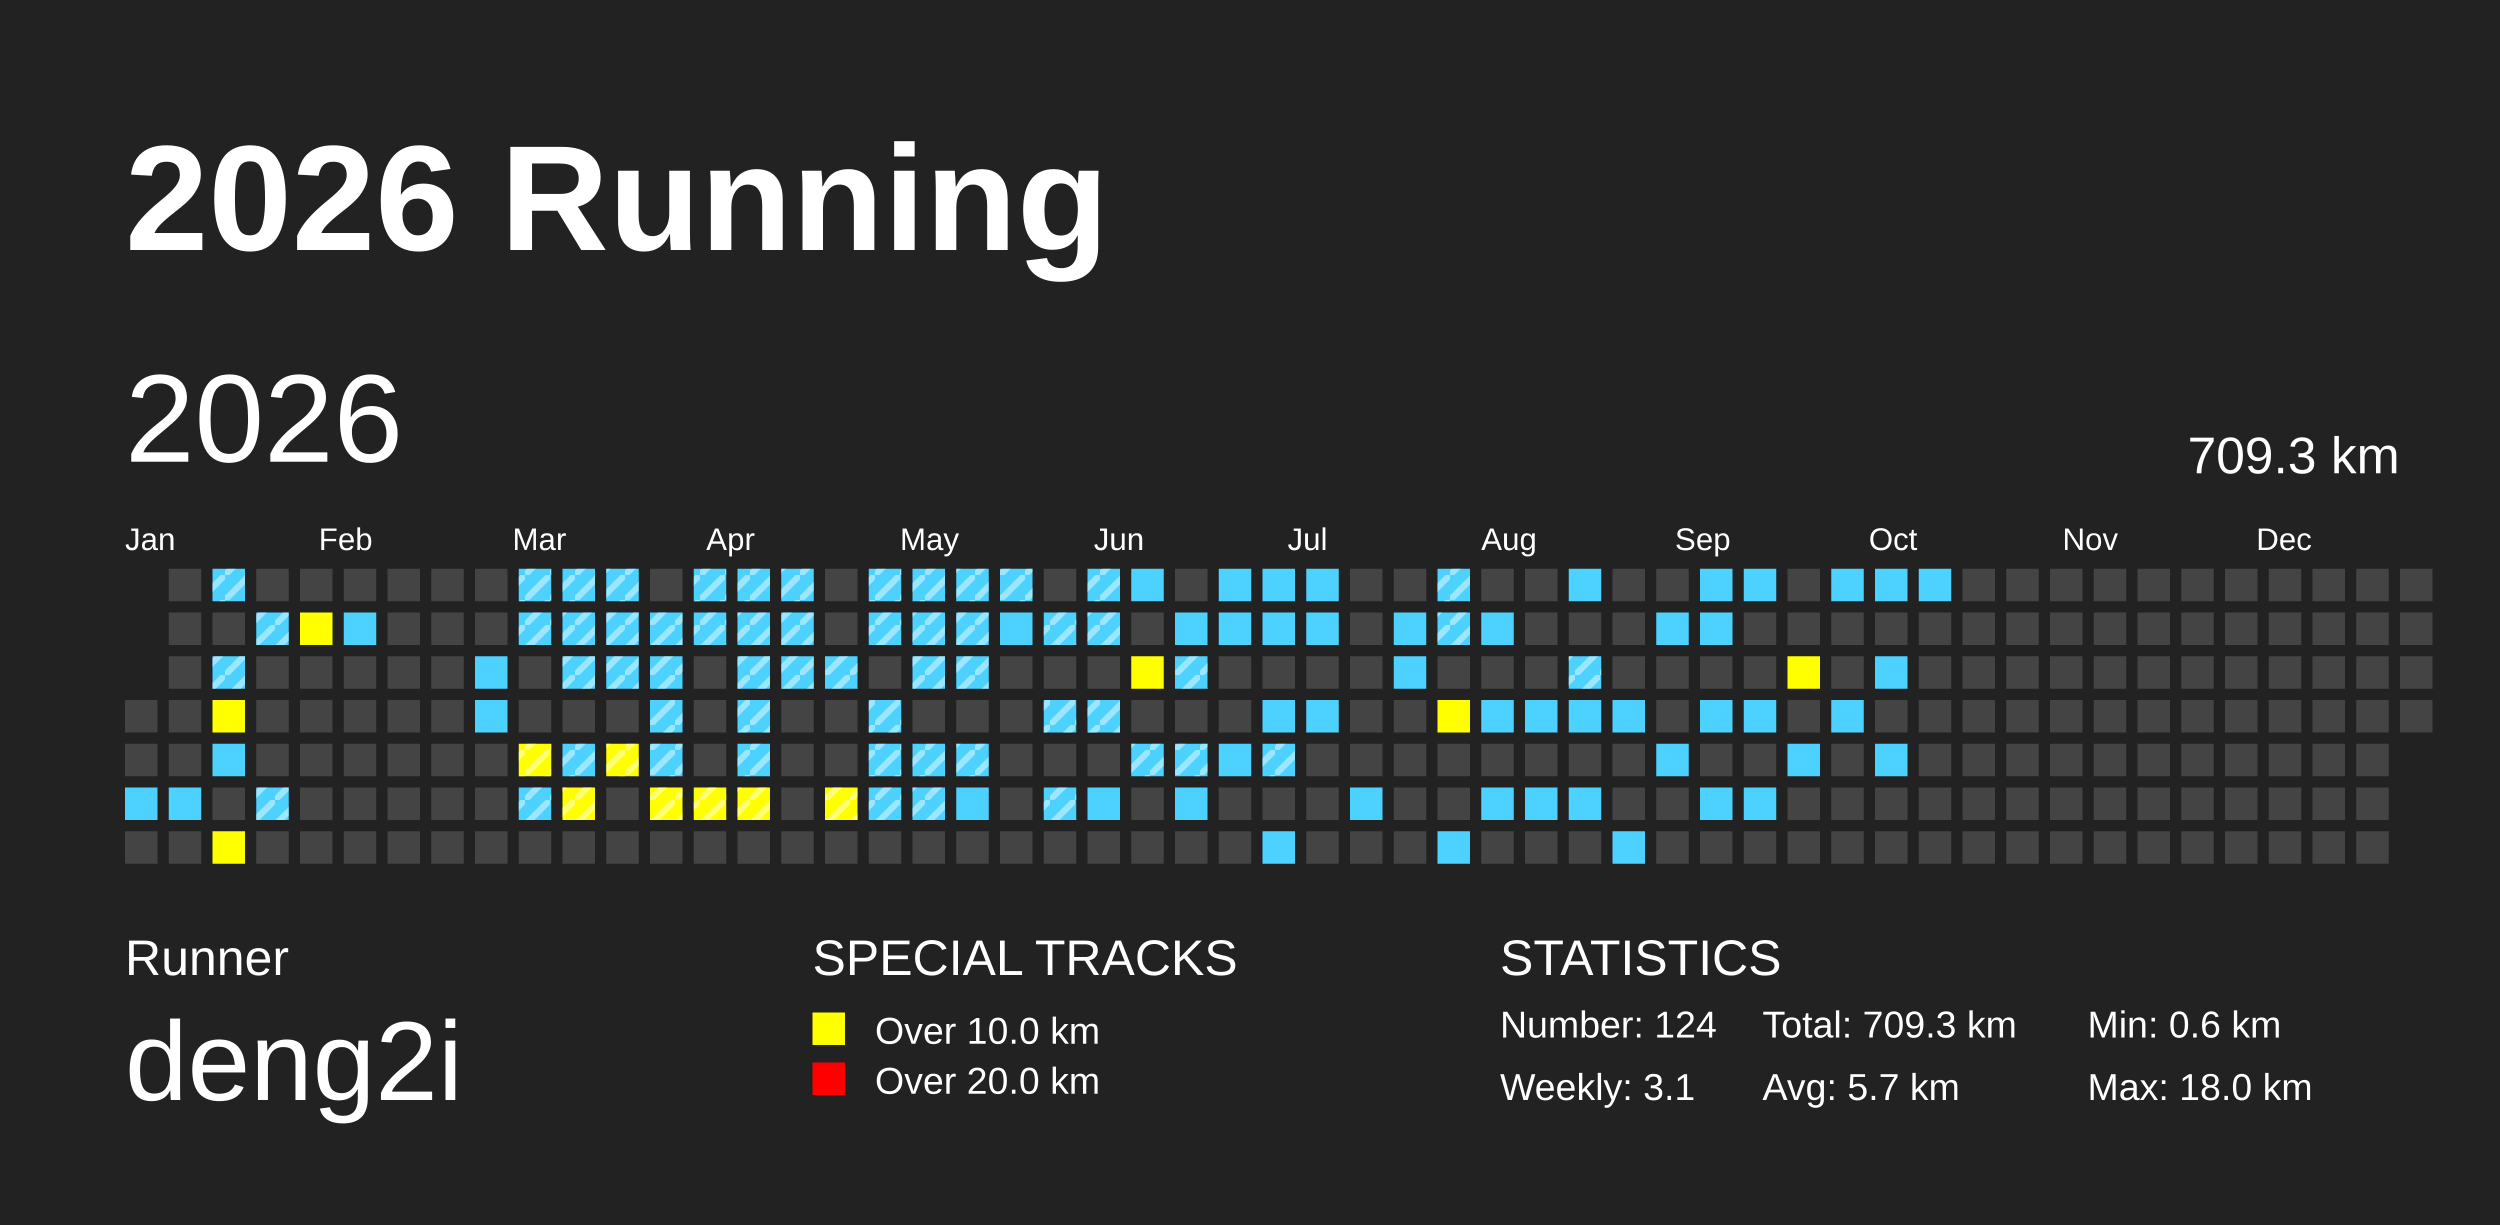
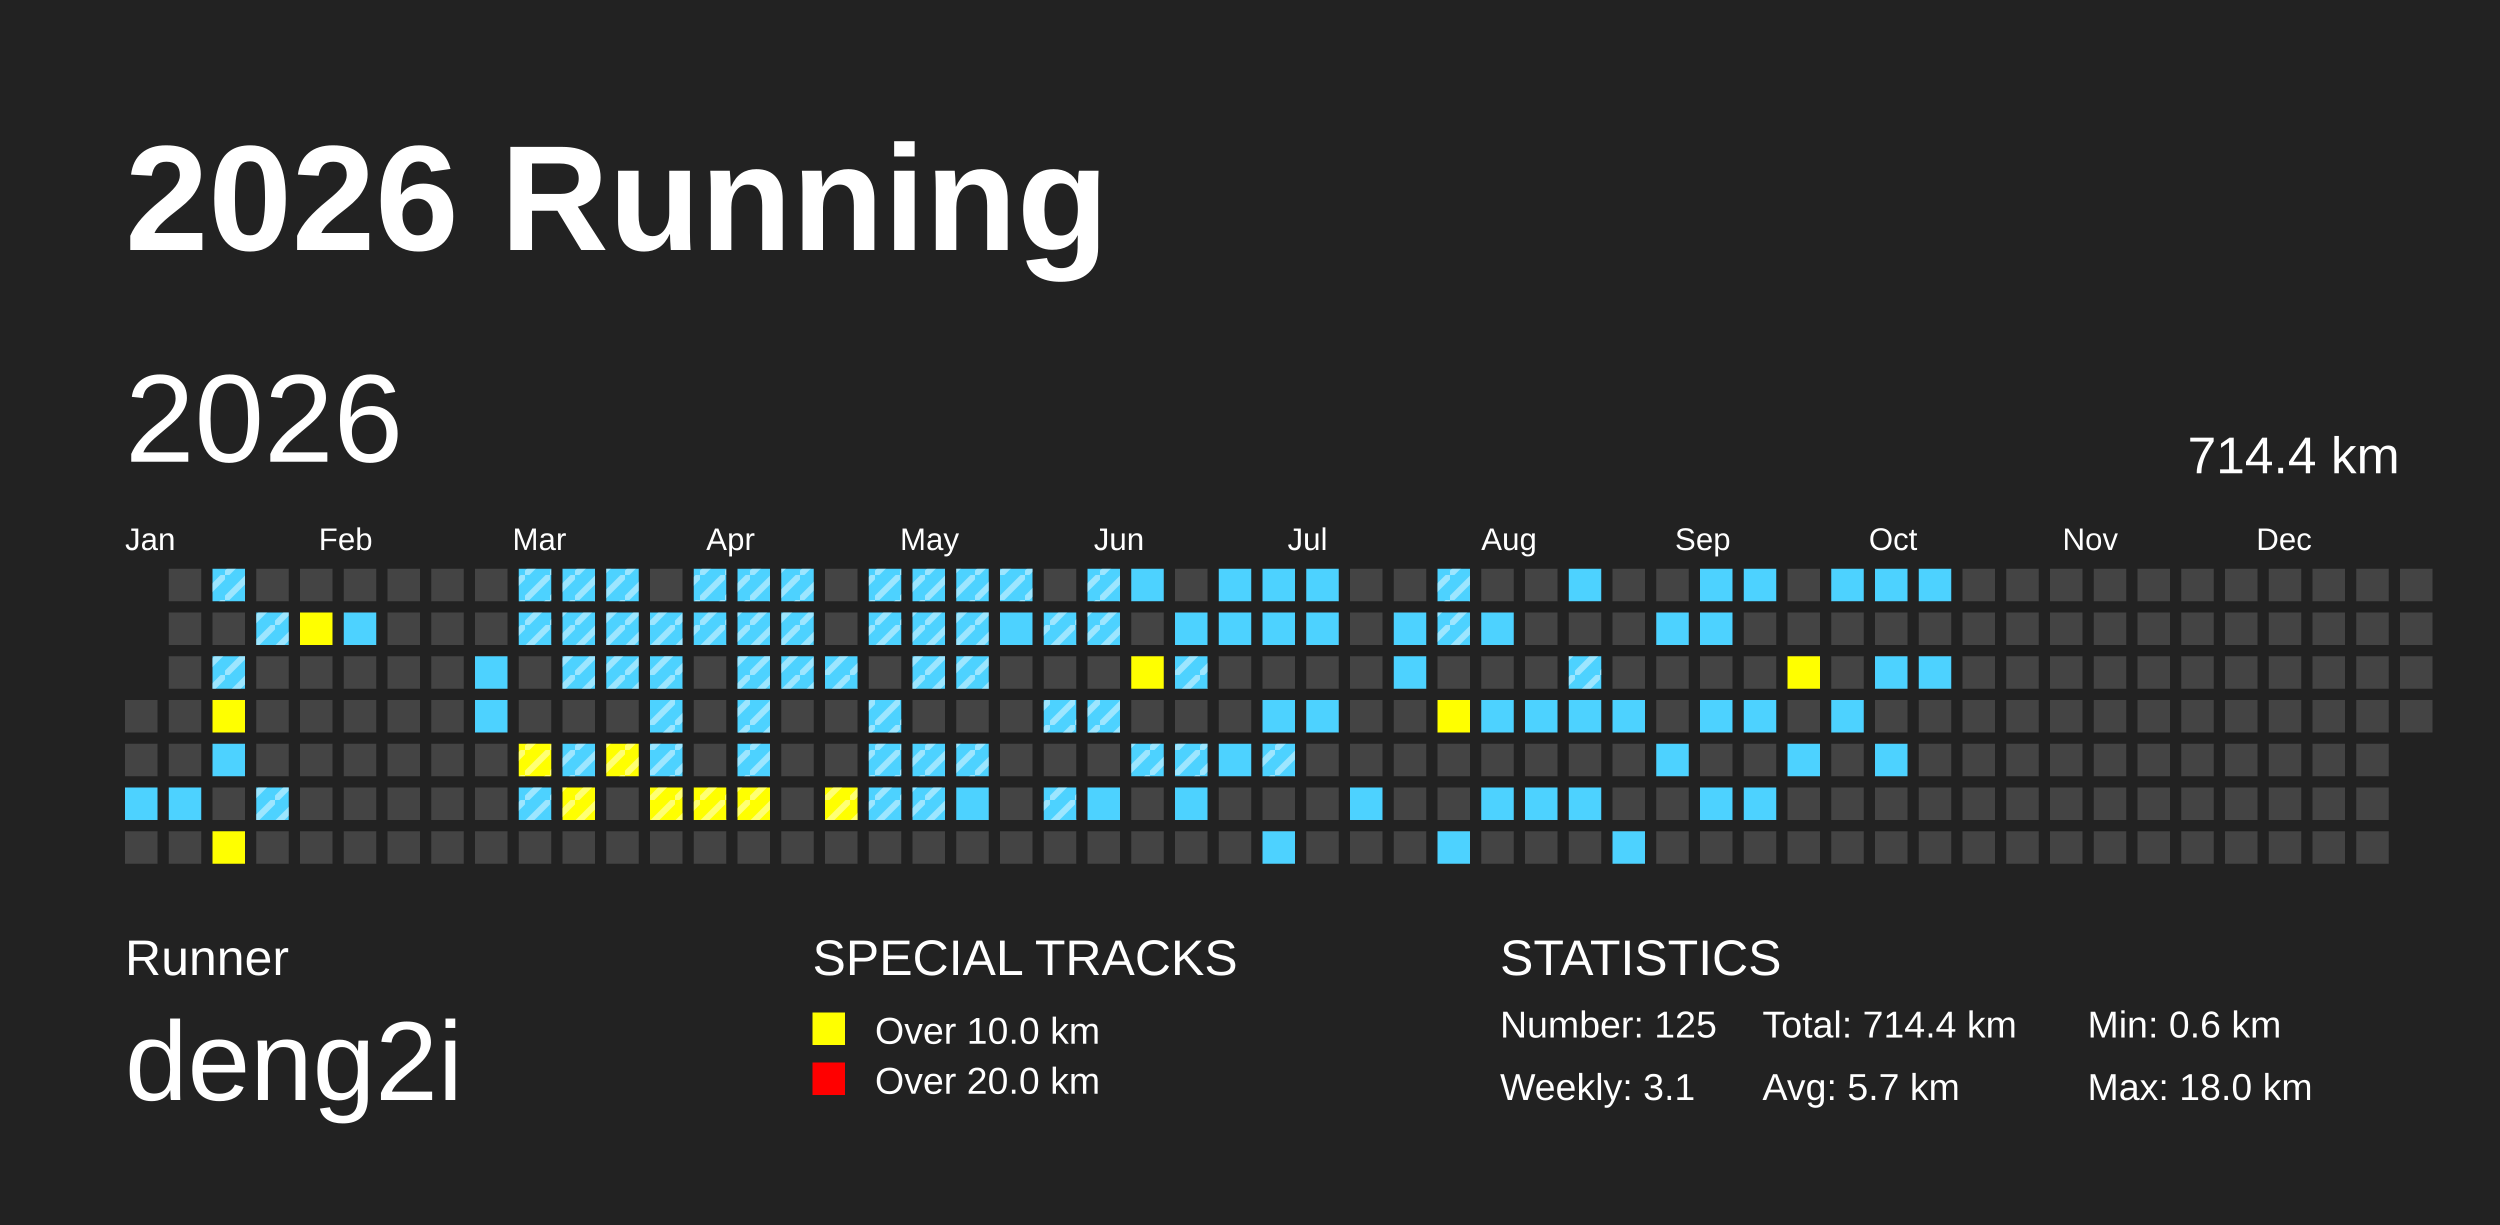
<svg xmlns="http://www.w3.org/2000/svg" baseProfile="full" height="98mm" version="1.1" viewBox="0,0,200,98" width="200mm">
  <defs>
    <pattern height="2" id="indoor-stripe" patternUnits="userSpaceOnUse" width="2">
      <line stroke="white" stroke-opacity="0.45" stroke-width="0.5" x1="0" x2="2" y1="2" y2="0" />
    </pattern>
  </defs>
  <rect fill="#222222" height="98" width="200" x="0" y="0" />
  <text fill="#FFFFFF" style="font-size:12px; font-family:Arial; font-weight:bold;" x="10" y="20">2026 Running</text>
  <text fill="#FFFFFF" style="font-size:4px; font-family:Arial" x="10" y="78">Runner</text>
  <text fill="#FFFFFF" style="font-size:9px; font-family:Arial" x="10" y="88">deng2i</text>
  <text fill="#FFFFFF" style="font-size:4px; font-family:Arial" x="65" y="78">SPECIAL TRACKS</text>
  <rect fill="yellow" height="2.6" width="2.6" x="65" y="81" />
  <text fill="#FFFFFF" style="font-size:3px; font-family:Arial" x="70" y="83.5">Over 10.0 km</text>
  <rect fill="red" height="2.6" width="2.6" x="65" y="85" />
  <text fill="#FFFFFF" style="font-size:3px; font-family:Arial" x="70" y="87.5">Over 20.0 km</text>
  <text fill="#FFFFFF" style="font-size:4px; font-family:Arial" x="120" y="78">STATISTICS</text>
-   <text fill="#FFFFFF" style="font-size:3px; font-family:Arial" x="120" y="83">Number: 124</text>
+   <text fill="#FFFFFF" style="font-size:3px; font-family:Arial" x="120" y="83">Number: 125</text>
  <text fill="#FFFFFF" style="font-size:3px; font-family:Arial" x="120" y="88">Weekly: 3.1</text>
-   <text fill="#FFFFFF" style="font-size:3px; font-family:Arial" x="141" y="83">Total: 709.3 km</text>
+   <text fill="#FFFFFF" style="font-size:3px; font-family:Arial" x="141" y="83">Total: 714.4 km</text>
  <text fill="#FFFFFF" style="font-size:3px; font-family:Arial" x="141" y="88">Avg: 5.7 km</text>
  <text fill="#FFFFFF" style="font-size:3px; font-family:Arial" x="167" y="83">Min: 0.6 km</text>
  <text fill="#FFFFFF" style="font-size:3px; font-family:Arial" x="167" y="88">Max: 18.0 km</text>
  <text dominant-baseline="hanging" fill="#FFFFFF" style="font-size:10.0px; font-family:Arial;" x="10" y="30">2026</text>
-   <text dominant-baseline="hanging" fill="#FFFFFF" style="font-size:4.125px; font-family:Arial;" x="175" y="35">709.3 km</text>
+   <text dominant-baseline="hanging" fill="#FFFFFF" style="font-size:4.125px; font-family:Arial;" x="175" y="35">714.4 km</text>
  <text fill="#FFFFFF" style="font-size:2.5px; font-family:Arial" x="10.0" y="44">Jan</text>
  <text fill="#FFFFFF" style="font-size:2.5px; font-family:Arial" x="25.5" y="44">Feb</text>
  <text fill="#FFFFFF" style="font-size:2.5px; font-family:Arial" x="41.0" y="44">Mar</text>
  <text fill="#FFFFFF" style="font-size:2.5px; font-family:Arial" x="56.5" y="44">Apr</text>
  <text fill="#FFFFFF" style="font-size:2.5px; font-family:Arial" x="72.0" y="44">May</text>
  <text fill="#FFFFFF" style="font-size:2.5px; font-family:Arial" x="87.5" y="44">Jun</text>
  <text fill="#FFFFFF" style="font-size:2.5px; font-family:Arial" x="103.0" y="44">Jul</text>
  <text fill="#FFFFFF" style="font-size:2.5px; font-family:Arial" x="118.5" y="44">Aug</text>
  <text fill="#FFFFFF" style="font-size:2.5px; font-family:Arial" x="134.0" y="44">Sep</text>
  <text fill="#FFFFFF" style="font-size:2.5px; font-family:Arial" x="149.5" y="44">Oct</text>
  <text fill="#FFFFFF" style="font-size:2.5px; font-family:Arial" x="165.0" y="44">Nov</text>
  <text fill="#FFFFFF" style="font-size:2.5px; font-family:Arial" x="180.5" y="44">Dec</text>
  <rect fill="#444444" height="2.6" width="2.6" x="10.0" y="56.0" />
  <rect fill="#444444" height="2.6" width="2.6" x="10.0" y="59.5" />
  <rect fill="#4DD2FF" height="2.6" width="2.6" x="10.0" y="63.0" />
  <rect fill="#444444" height="2.6" width="2.6" x="10.0" y="66.5" />
  <rect fill="#444444" height="2.6" width="2.6" x="13.5" y="45.5" />
  <rect fill="#444444" height="2.6" width="2.6" x="13.5" y="49.0" />
  <rect fill="#444444" height="2.6" width="2.6" x="13.5" y="52.5" />
  <rect fill="#444444" height="2.6" width="2.6" x="13.5" y="56.0" />
  <rect fill="#444444" height="2.6" width="2.6" x="13.5" y="59.5" />
  <rect fill="#4DD2FF" height="2.6" width="2.6" x="13.5" y="63.0" />
  <rect fill="#444444" height="2.6" width="2.6" x="13.5" y="66.5" />
  <rect fill="#4DD2FF" height="2.6" width="2.6" x="17.0" y="45.5" />
  <rect fill="url(#indoor-stripe)" height="2.6" style="pointer-events: none;" width="2.6" x="17.0" y="45.5" />
  <rect fill="#444444" height="2.6" width="2.6" x="17.0" y="49.0" />
  <rect fill="#4DD2FF" height="2.6" width="2.6" x="17.0" y="52.5" />
  <rect fill="url(#indoor-stripe)" height="2.6" style="pointer-events: none;" width="2.6" x="17.0" y="52.5" />
  <rect fill="yellow" height="2.6" width="2.6" x="17.0" y="56.0" />
  <rect fill="#4DD2FF" height="2.6" width="2.6" x="17.0" y="59.5" />
  <rect fill="#444444" height="2.6" width="2.6" x="17.0" y="63.0" />
  <rect fill="yellow" height="2.6" width="2.6" x="17.0" y="66.5" />
  <rect fill="#444444" height="2.6" width="2.6" x="20.5" y="45.5" />
  <rect fill="#4DD2FF" height="2.6" width="2.6" x="20.5" y="49.0" />
  <rect fill="url(#indoor-stripe)" height="2.6" style="pointer-events: none;" width="2.6" x="20.5" y="49.0" />
  <rect fill="#444444" height="2.6" width="2.6" x="20.5" y="52.5" />
  <rect fill="#444444" height="2.6" width="2.6" x="20.5" y="56.0" />
  <rect fill="#444444" height="2.6" width="2.6" x="20.5" y="59.5" />
  <rect fill="#4DD2FF" height="2.6" width="2.6" x="20.5" y="63.0" />
  <rect fill="url(#indoor-stripe)" height="2.6" style="pointer-events: none;" width="2.6" x="20.5" y="63.0" />
  <rect fill="#444444" height="2.6" width="2.6" x="20.5" y="66.5" />
  <rect fill="#444444" height="2.6" width="2.6" x="24.0" y="45.5" />
  <rect fill="yellow" height="2.6" width="2.6" x="24.0" y="49.0" />
  <rect fill="#444444" height="2.6" width="2.6" x="24.0" y="52.5" />
  <rect fill="#444444" height="2.6" width="2.6" x="24.0" y="56.0" />
  <rect fill="#444444" height="2.6" width="2.6" x="24.0" y="59.5" />
  <rect fill="#444444" height="2.6" width="2.6" x="24.0" y="63.0" />
  <rect fill="#444444" height="2.6" width="2.6" x="24.0" y="66.5" />
  <rect fill="#444444" height="2.6" width="2.6" x="27.5" y="45.5" />
  <rect fill="#4DD2FF" height="2.6" width="2.6" x="27.5" y="49.0" />
  <rect fill="#444444" height="2.6" width="2.6" x="27.5" y="52.5" />
  <rect fill="#444444" height="2.6" width="2.6" x="27.5" y="56.0" />
  <rect fill="#444444" height="2.6" width="2.6" x="27.5" y="59.5" />
  <rect fill="#444444" height="2.6" width="2.6" x="27.5" y="63.0" />
  <rect fill="#444444" height="2.6" width="2.6" x="27.5" y="66.5" />
  <rect fill="#444444" height="2.6" width="2.6" x="31.0" y="45.5" />
  <rect fill="#444444" height="2.6" width="2.6" x="31.0" y="49.0" />
  <rect fill="#444444" height="2.6" width="2.6" x="31.0" y="52.5" />
  <rect fill="#444444" height="2.6" width="2.6" x="31.0" y="56.0" />
  <rect fill="#444444" height="2.6" width="2.6" x="31.0" y="59.5" />
  <rect fill="#444444" height="2.6" width="2.6" x="31.0" y="63.0" />
  <rect fill="#444444" height="2.6" width="2.6" x="31.0" y="66.5" />
  <rect fill="#444444" height="2.6" width="2.6" x="34.5" y="45.5" />
  <rect fill="#444444" height="2.6" width="2.6" x="34.5" y="49.0" />
  <rect fill="#444444" height="2.6" width="2.6" x="34.5" y="52.5" />
  <rect fill="#444444" height="2.6" width="2.6" x="34.5" y="56.0" />
  <rect fill="#444444" height="2.6" width="2.6" x="34.5" y="59.5" />
  <rect fill="#444444" height="2.6" width="2.6" x="34.5" y="63.0" />
  <rect fill="#444444" height="2.6" width="2.6" x="34.5" y="66.5" />
  <rect fill="#444444" height="2.6" width="2.6" x="38.0" y="45.5" />
  <rect fill="#444444" height="2.6" width="2.6" x="38.0" y="49.0" />
  <rect fill="#4DD2FF" height="2.6" width="2.6" x="38.0" y="52.5" />
  <rect fill="#4DD2FF" height="2.6" width="2.6" x="38.0" y="56.0" />
  <rect fill="#444444" height="2.6" width="2.6" x="38.0" y="59.5" />
  <rect fill="#444444" height="2.6" width="2.6" x="38.0" y="63.0" />
  <rect fill="#444444" height="2.6" width="2.6" x="38.0" y="66.5" />
  <rect fill="#4DD2FF" height="2.6" width="2.6" x="41.5" y="45.5" />
  <rect fill="url(#indoor-stripe)" height="2.6" style="pointer-events: none;" width="2.6" x="41.5" y="45.5" />
  <rect fill="#4DD2FF" height="2.6" width="2.6" x="41.5" y="49.0" />
  <rect fill="url(#indoor-stripe)" height="2.6" style="pointer-events: none;" width="2.6" x="41.5" y="49.0" />
  <rect fill="#444444" height="2.6" width="2.6" x="41.5" y="52.5" />
  <rect fill="#444444" height="2.6" width="2.6" x="41.5" y="56.0" />
  <rect fill="yellow" height="2.6" width="2.6" x="41.5" y="59.5" />
  <rect fill="url(#indoor-stripe)" height="2.6" style="pointer-events: none;" width="2.6" x="41.5" y="59.5" />
  <rect fill="#4DD2FF" height="2.6" width="2.6" x="41.5" y="63.0" />
  <rect fill="url(#indoor-stripe)" height="2.6" style="pointer-events: none;" width="2.6" x="41.5" y="63.0" />
  <rect fill="#444444" height="2.6" width="2.6" x="41.5" y="66.5" />
  <rect fill="#4DD2FF" height="2.6" width="2.6" x="45.0" y="45.5" />
  <rect fill="url(#indoor-stripe)" height="2.6" style="pointer-events: none;" width="2.6" x="45.0" y="45.5" />
  <rect fill="#4DD2FF" height="2.6" width="2.6" x="45.0" y="49.0" />
  <rect fill="url(#indoor-stripe)" height="2.6" style="pointer-events: none;" width="2.6" x="45.0" y="49.0" />
  <rect fill="#4DD2FF" height="2.6" width="2.6" x="45.0" y="52.5" />
  <rect fill="url(#indoor-stripe)" height="2.6" style="pointer-events: none;" width="2.6" x="45.0" y="52.5" />
  <rect fill="#444444" height="2.6" width="2.6" x="45.0" y="56.0" />
  <rect fill="#4DD2FF" height="2.6" width="2.6" x="45.0" y="59.5" />
  <rect fill="url(#indoor-stripe)" height="2.6" style="pointer-events: none;" width="2.6" x="45.0" y="59.5" />
  <rect fill="yellow" height="2.6" width="2.6" x="45.0" y="63.0" />
  <rect fill="url(#indoor-stripe)" height="2.6" style="pointer-events: none;" width="2.6" x="45.0" y="63.0" />
  <rect fill="#444444" height="2.6" width="2.6" x="45.0" y="66.5" />
  <rect fill="#4DD2FF" height="2.6" width="2.6" x="48.5" y="45.5" />
  <rect fill="url(#indoor-stripe)" height="2.6" style="pointer-events: none;" width="2.6" x="48.5" y="45.5" />
  <rect fill="#4DD2FF" height="2.6" width="2.6" x="48.5" y="49.0" />
  <rect fill="url(#indoor-stripe)" height="2.6" style="pointer-events: none;" width="2.6" x="48.5" y="49.0" />
  <rect fill="#4DD2FF" height="2.6" width="2.6" x="48.5" y="52.5" />
  <rect fill="url(#indoor-stripe)" height="2.6" style="pointer-events: none;" width="2.6" x="48.5" y="52.5" />
  <rect fill="#444444" height="2.6" width="2.6" x="48.5" y="56.0" />
  <rect fill="yellow" height="2.6" width="2.6" x="48.5" y="59.5" />
  <rect fill="url(#indoor-stripe)" height="2.6" style="pointer-events: none;" width="2.6" x="48.5" y="59.5" />
  <rect fill="#444444" height="2.6" width="2.6" x="48.5" y="63.0" />
  <rect fill="#444444" height="2.6" width="2.6" x="48.5" y="66.5" />
  <rect fill="#444444" height="2.6" width="2.6" x="52.0" y="45.5" />
  <rect fill="#4DD2FF" height="2.6" width="2.6" x="52.0" y="49.0" />
  <rect fill="url(#indoor-stripe)" height="2.6" style="pointer-events: none;" width="2.6" x="52.0" y="49.0" />
  <rect fill="#4DD2FF" height="2.6" width="2.6" x="52.0" y="52.5" />
  <rect fill="url(#indoor-stripe)" height="2.6" style="pointer-events: none;" width="2.6" x="52.0" y="52.5" />
  <rect fill="#4DD2FF" height="2.6" width="2.6" x="52.0" y="56.0" />
  <rect fill="url(#indoor-stripe)" height="2.6" style="pointer-events: none;" width="2.6" x="52.0" y="56.0" />
  <rect fill="#4DD2FF" height="2.6" width="2.6" x="52.0" y="59.5" />
  <rect fill="url(#indoor-stripe)" height="2.6" style="pointer-events: none;" width="2.6" x="52.0" y="59.5" />
  <rect fill="yellow" height="2.6" width="2.6" x="52.0" y="63.0" />
  <rect fill="url(#indoor-stripe)" height="2.6" style="pointer-events: none;" width="2.6" x="52.0" y="63.0" />
  <rect fill="#444444" height="2.6" width="2.6" x="52.0" y="66.5" />
  <rect fill="#4DD2FF" height="2.6" width="2.6" x="55.5" y="45.5" />
  <rect fill="url(#indoor-stripe)" height="2.6" style="pointer-events: none;" width="2.6" x="55.5" y="45.5" />
  <rect fill="#4DD2FF" height="2.6" width="2.6" x="55.5" y="49.0" />
  <rect fill="url(#indoor-stripe)" height="2.6" style="pointer-events: none;" width="2.6" x="55.5" y="49.0" />
  <rect fill="#444444" height="2.6" width="2.6" x="55.5" y="52.5" />
  <rect fill="#444444" height="2.6" width="2.6" x="55.5" y="56.0" />
  <rect fill="#444444" height="2.6" width="2.6" x="55.5" y="59.5" />
  <rect fill="yellow" height="2.6" width="2.6" x="55.5" y="63.0" />
  <rect fill="url(#indoor-stripe)" height="2.6" style="pointer-events: none;" width="2.6" x="55.5" y="63.0" />
  <rect fill="#444444" height="2.6" width="2.6" x="55.5" y="66.5" />
  <rect fill="#4DD2FF" height="2.6" width="2.6" x="59.0" y="45.5" />
  <rect fill="url(#indoor-stripe)" height="2.6" style="pointer-events: none;" width="2.6" x="59.0" y="45.5" />
  <rect fill="#4DD2FF" height="2.6" width="2.6" x="59.0" y="49.0" />
  <rect fill="url(#indoor-stripe)" height="2.6" style="pointer-events: none;" width="2.6" x="59.0" y="49.0" />
  <rect fill="#4DD2FF" height="2.6" width="2.6" x="59.0" y="52.5" />
  <rect fill="url(#indoor-stripe)" height="2.6" style="pointer-events: none;" width="2.6" x="59.0" y="52.5" />
  <rect fill="#4DD2FF" height="2.6" width="2.6" x="59.0" y="56.0" />
  <rect fill="url(#indoor-stripe)" height="2.6" style="pointer-events: none;" width="2.6" x="59.0" y="56.0" />
  <rect fill="#4DD2FF" height="2.6" width="2.6" x="59.0" y="59.5" />
  <rect fill="url(#indoor-stripe)" height="2.6" style="pointer-events: none;" width="2.6" x="59.0" y="59.5" />
  <rect fill="yellow" height="2.6" width="2.6" x="59.0" y="63.0" />
  <rect fill="url(#indoor-stripe)" height="2.6" style="pointer-events: none;" width="2.6" x="59.0" y="63.0" />
  <rect fill="#444444" height="2.6" width="2.6" x="59.0" y="66.5" />
  <rect fill="#4DD2FF" height="2.6" width="2.6" x="62.5" y="45.5" />
  <rect fill="url(#indoor-stripe)" height="2.6" style="pointer-events: none;" width="2.6" x="62.5" y="45.5" />
  <rect fill="#4DD2FF" height="2.6" width="2.6" x="62.5" y="49.0" />
  <rect fill="url(#indoor-stripe)" height="2.6" style="pointer-events: none;" width="2.6" x="62.5" y="49.0" />
  <rect fill="#4DD2FF" height="2.6" width="2.6" x="62.5" y="52.5" />
  <rect fill="url(#indoor-stripe)" height="2.6" style="pointer-events: none;" width="2.6" x="62.5" y="52.5" />
  <rect fill="#444444" height="2.6" width="2.6" x="62.5" y="56.0" />
  <rect fill="#444444" height="2.6" width="2.6" x="62.5" y="59.5" />
  <rect fill="#444444" height="2.6" width="2.6" x="62.5" y="63.0" />
  <rect fill="#444444" height="2.6" width="2.6" x="62.5" y="66.5" />
  <rect fill="#444444" height="2.6" width="2.6" x="66.0" y="45.5" />
  <rect fill="#444444" height="2.6" width="2.6" x="66.0" y="49.0" />
  <rect fill="#4DD2FF" height="2.6" width="2.6" x="66.0" y="52.5" />
  <rect fill="url(#indoor-stripe)" height="2.6" style="pointer-events: none;" width="2.6" x="66.0" y="52.5" />
  <rect fill="#444444" height="2.6" width="2.6" x="66.0" y="56.0" />
  <rect fill="#444444" height="2.6" width="2.6" x="66.0" y="59.5" />
  <rect fill="yellow" height="2.6" width="2.6" x="66.0" y="63.0" />
  <rect fill="url(#indoor-stripe)" height="2.6" style="pointer-events: none;" width="2.6" x="66.0" y="63.0" />
  <rect fill="#444444" height="2.6" width="2.6" x="66.0" y="66.5" />
  <rect fill="#4DD2FF" height="2.6" width="2.6" x="69.5" y="45.5" />
  <rect fill="url(#indoor-stripe)" height="2.6" style="pointer-events: none;" width="2.6" x="69.5" y="45.5" />
  <rect fill="#4DD2FF" height="2.6" width="2.6" x="69.5" y="49.0" />
  <rect fill="url(#indoor-stripe)" height="2.6" style="pointer-events: none;" width="2.6" x="69.5" y="49.0" />
  <rect fill="#444444" height="2.6" width="2.6" x="69.5" y="52.5" />
  <rect fill="#4DD2FF" height="2.6" width="2.6" x="69.5" y="56.0" />
  <rect fill="url(#indoor-stripe)" height="2.6" style="pointer-events: none;" width="2.6" x="69.5" y="56.0" />
  <rect fill="#4DD2FF" height="2.6" width="2.6" x="69.5" y="59.5" />
  <rect fill="url(#indoor-stripe)" height="2.6" style="pointer-events: none;" width="2.6" x="69.5" y="59.5" />
  <rect fill="#4DD2FF" height="2.6" width="2.6" x="69.5" y="63.0" />
  <rect fill="url(#indoor-stripe)" height="2.6" style="pointer-events: none;" width="2.6" x="69.5" y="63.0" />
  <rect fill="#444444" height="2.6" width="2.6" x="69.5" y="66.5" />
  <rect fill="#4DD2FF" height="2.6" width="2.6" x="73.0" y="45.5" />
  <rect fill="url(#indoor-stripe)" height="2.6" style="pointer-events: none;" width="2.6" x="73.0" y="45.5" />
  <rect fill="#4DD2FF" height="2.6" width="2.6" x="73.0" y="49.0" />
  <rect fill="url(#indoor-stripe)" height="2.6" style="pointer-events: none;" width="2.6" x="73.0" y="49.0" />
  <rect fill="#4DD2FF" height="2.6" width="2.6" x="73.0" y="52.5" />
  <rect fill="url(#indoor-stripe)" height="2.6" style="pointer-events: none;" width="2.6" x="73.0" y="52.5" />
  <rect fill="#444444" height="2.6" width="2.6" x="73.0" y="56.0" />
  <rect fill="#4DD2FF" height="2.6" width="2.6" x="73.0" y="59.5" />
  <rect fill="url(#indoor-stripe)" height="2.6" style="pointer-events: none;" width="2.6" x="73.0" y="59.5" />
  <rect fill="#4DD2FF" height="2.6" width="2.6" x="73.0" y="63.0" />
  <rect fill="url(#indoor-stripe)" height="2.6" style="pointer-events: none;" width="2.6" x="73.0" y="63.0" />
  <rect fill="#444444" height="2.6" width="2.6" x="73.0" y="66.5" />
  <rect fill="#4DD2FF" height="2.6" width="2.6" x="76.5" y="45.5" />
  <rect fill="url(#indoor-stripe)" height="2.6" style="pointer-events: none;" width="2.6" x="76.5" y="45.5" />
  <rect fill="#4DD2FF" height="2.6" width="2.6" x="76.5" y="49.0" />
  <rect fill="url(#indoor-stripe)" height="2.6" style="pointer-events: none;" width="2.6" x="76.5" y="49.0" />
  <rect fill="#4DD2FF" height="2.6" width="2.6" x="76.5" y="52.5" />
  <rect fill="url(#indoor-stripe)" height="2.6" style="pointer-events: none;" width="2.6" x="76.5" y="52.5" />
  <rect fill="#444444" height="2.6" width="2.6" x="76.5" y="56.0" />
  <rect fill="#4DD2FF" height="2.6" width="2.6" x="76.5" y="59.5" />
  <rect fill="url(#indoor-stripe)" height="2.6" style="pointer-events: none;" width="2.6" x="76.5" y="59.5" />
  <rect fill="#4DD2FF" height="2.6" width="2.6" x="76.5" y="63.0" />
  <rect fill="#444444" height="2.6" width="2.6" x="76.5" y="66.5" />
  <rect fill="#4DD2FF" height="2.6" width="2.6" x="80.0" y="45.5" />
  <rect fill="url(#indoor-stripe)" height="2.6" style="pointer-events: none;" width="2.6" x="80.0" y="45.5" />
  <rect fill="#4DD2FF" height="2.6" width="2.6" x="80.0" y="49.0" />
  <rect fill="#444444" height="2.6" width="2.6" x="80.0" y="52.5" />
  <rect fill="#444444" height="2.6" width="2.6" x="80.0" y="56.0" />
  <rect fill="#444444" height="2.6" width="2.6" x="80.0" y="59.5" />
  <rect fill="#444444" height="2.6" width="2.6" x="80.0" y="63.0" />
  <rect fill="#444444" height="2.6" width="2.6" x="80.0" y="66.5" />
  <rect fill="#444444" height="2.6" width="2.6" x="83.5" y="45.5" />
  <rect fill="#4DD2FF" height="2.6" width="2.6" x="83.5" y="49.0" />
  <rect fill="url(#indoor-stripe)" height="2.6" style="pointer-events: none;" width="2.6" x="83.5" y="49.0" />
  <rect fill="#444444" height="2.6" width="2.6" x="83.5" y="52.5" />
  <rect fill="#4DD2FF" height="2.6" width="2.6" x="83.5" y="56.0" />
  <rect fill="url(#indoor-stripe)" height="2.6" style="pointer-events: none;" width="2.6" x="83.5" y="56.0" />
  <rect fill="#444444" height="2.6" width="2.6" x="83.5" y="59.5" />
  <rect fill="#4DD2FF" height="2.6" width="2.6" x="83.5" y="63.0" />
  <rect fill="url(#indoor-stripe)" height="2.6" style="pointer-events: none;" width="2.6" x="83.5" y="63.0" />
  <rect fill="#444444" height="2.6" width="2.6" x="83.5" y="66.5" />
  <rect fill="#4DD2FF" height="2.6" width="2.6" x="87.0" y="45.5" />
  <rect fill="url(#indoor-stripe)" height="2.6" style="pointer-events: none;" width="2.6" x="87.0" y="45.5" />
  <rect fill="#4DD2FF" height="2.6" width="2.6" x="87.0" y="49.0" />
  <rect fill="url(#indoor-stripe)" height="2.6" style="pointer-events: none;" width="2.6" x="87.0" y="49.0" />
  <rect fill="#444444" height="2.6" width="2.6" x="87.0" y="52.5" />
  <rect fill="#4DD2FF" height="2.6" width="2.6" x="87.0" y="56.0" />
  <rect fill="url(#indoor-stripe)" height="2.6" style="pointer-events: none;" width="2.6" x="87.0" y="56.0" />
  <rect fill="#444444" height="2.6" width="2.6" x="87.0" y="59.5" />
  <rect fill="#4DD2FF" height="2.6" width="2.6" x="87.0" y="63.0" />
  <rect fill="#444444" height="2.6" width="2.6" x="87.0" y="66.5" />
  <rect fill="#4DD2FF" height="2.6" width="2.6" x="90.5" y="45.5" />
  <rect fill="#444444" height="2.6" width="2.6" x="90.5" y="49.0" />
  <rect fill="yellow" height="2.6" width="2.6" x="90.5" y="52.5" />
  <rect fill="#444444" height="2.6" width="2.6" x="90.5" y="56.0" />
  <rect fill="#4DD2FF" height="2.6" width="2.6" x="90.5" y="59.5" />
  <rect fill="url(#indoor-stripe)" height="2.6" style="pointer-events: none;" width="2.6" x="90.5" y="59.5" />
  <rect fill="#444444" height="2.6" width="2.6" x="90.5" y="63.0" />
  <rect fill="#444444" height="2.6" width="2.6" x="90.5" y="66.5" />
  <rect fill="#444444" height="2.6" width="2.6" x="94.0" y="45.5" />
  <rect fill="#4DD2FF" height="2.6" width="2.6" x="94.0" y="49.0" />
  <rect fill="#4DD2FF" height="2.6" width="2.6" x="94.0" y="52.5" />
  <rect fill="url(#indoor-stripe)" height="2.6" style="pointer-events: none;" width="2.6" x="94.0" y="52.5" />
  <rect fill="#444444" height="2.6" width="2.6" x="94.0" y="56.0" />
  <rect fill="#4DD2FF" height="2.6" width="2.6" x="94.0" y="59.5" />
  <rect fill="url(#indoor-stripe)" height="2.6" style="pointer-events: none;" width="2.6" x="94.0" y="59.5" />
  <rect fill="#4DD2FF" height="2.6" width="2.6" x="94.0" y="63.0" />
  <rect fill="#444444" height="2.6" width="2.6" x="94.0" y="66.5" />
  <rect fill="#4DD2FF" height="2.6" width="2.6" x="97.5" y="45.5" />
  <rect fill="#4DD2FF" height="2.6" width="2.6" x="97.5" y="49.0" />
  <rect fill="#444444" height="2.6" width="2.6" x="97.5" y="52.5" />
  <rect fill="#444444" height="2.6" width="2.6" x="97.5" y="56.0" />
  <rect fill="#4DD2FF" height="2.6" width="2.6" x="97.5" y="59.5" />
  <rect fill="#444444" height="2.6" width="2.6" x="97.5" y="63.0" />
  <rect fill="#444444" height="2.6" width="2.6" x="97.5" y="66.5" />
  <rect fill="#4DD2FF" height="2.6" width="2.6" x="101.0" y="45.5" />
  <rect fill="#4DD2FF" height="2.6" width="2.6" x="101.0" y="49.0" />
  <rect fill="#444444" height="2.6" width="2.6" x="101.0" y="52.5" />
  <rect fill="#4DD2FF" height="2.6" width="2.6" x="101.0" y="56.0" />
  <rect fill="#4DD2FF" height="2.6" width="2.6" x="101.0" y="59.5" />
  <rect fill="url(#indoor-stripe)" height="2.6" style="pointer-events: none;" width="2.6" x="101.0" y="59.5" />
  <rect fill="#444444" height="2.6" width="2.6" x="101.0" y="63.0" />
  <rect fill="#4DD2FF" height="2.6" width="2.6" x="101.0" y="66.5" />
  <rect fill="#4DD2FF" height="2.6" width="2.6" x="104.5" y="45.5" />
  <rect fill="#4DD2FF" height="2.6" width="2.6" x="104.5" y="49.0" />
  <rect fill="#444444" height="2.6" width="2.6" x="104.5" y="52.5" />
  <rect fill="#4DD2FF" height="2.6" width="2.6" x="104.5" y="56.0" />
  <rect fill="#444444" height="2.6" width="2.6" x="104.5" y="59.5" />
  <rect fill="#444444" height="2.6" width="2.6" x="104.5" y="63.0" />
  <rect fill="#444444" height="2.6" width="2.6" x="104.5" y="66.5" />
  <rect fill="#444444" height="2.6" width="2.6" x="108.0" y="45.5" />
  <rect fill="#444444" height="2.6" width="2.6" x="108.0" y="49.0" />
  <rect fill="#444444" height="2.6" width="2.6" x="108.0" y="52.5" />
  <rect fill="#444444" height="2.6" width="2.6" x="108.0" y="56.0" />
  <rect fill="#444444" height="2.6" width="2.6" x="108.0" y="59.5" />
  <rect fill="#4DD2FF" height="2.6" width="2.6" x="108.0" y="63.0" />
  <rect fill="#444444" height="2.6" width="2.6" x="108.0" y="66.5" />
  <rect fill="#444444" height="2.6" width="2.6" x="111.5" y="45.5" />
  <rect fill="#4DD2FF" height="2.6" width="2.6" x="111.5" y="49.0" />
  <rect fill="#4DD2FF" height="2.6" width="2.6" x="111.5" y="52.5" />
  <rect fill="#444444" height="2.6" width="2.6" x="111.5" y="56.0" />
  <rect fill="#444444" height="2.6" width="2.6" x="111.5" y="59.5" />
  <rect fill="#444444" height="2.6" width="2.6" x="111.5" y="63.0" />
  <rect fill="#444444" height="2.6" width="2.6" x="111.5" y="66.5" />
  <rect fill="#4DD2FF" height="2.6" width="2.6" x="115.0" y="45.5" />
  <rect fill="url(#indoor-stripe)" height="2.6" style="pointer-events: none;" width="2.6" x="115.0" y="45.5" />
  <rect fill="#4DD2FF" height="2.6" width="2.6" x="115.0" y="49.0" />
  <rect fill="url(#indoor-stripe)" height="2.6" style="pointer-events: none;" width="2.6" x="115.0" y="49.0" />
  <rect fill="#444444" height="2.6" width="2.6" x="115.0" y="52.5" />
  <rect fill="yellow" height="2.6" width="2.6" x="115.0" y="56.0" />
  <rect fill="#444444" height="2.6" width="2.6" x="115.0" y="59.5" />
  <rect fill="#444444" height="2.6" width="2.6" x="115.0" y="63.0" />
  <rect fill="#4DD2FF" height="2.6" width="2.6" x="115.0" y="66.5" />
  <rect fill="#444444" height="2.6" width="2.6" x="118.5" y="45.5" />
  <rect fill="#4DD2FF" height="2.6" width="2.6" x="118.5" y="49.0" />
  <rect fill="#444444" height="2.6" width="2.6" x="118.5" y="52.5" />
  <rect fill="#4DD2FF" height="2.6" width="2.6" x="118.5" y="56.0" />
  <rect fill="#444444" height="2.6" width="2.6" x="118.5" y="59.5" />
  <rect fill="#4DD2FF" height="2.6" width="2.6" x="118.5" y="63.0" />
  <rect fill="#444444" height="2.6" width="2.6" x="118.5" y="66.5" />
  <rect fill="#444444" height="2.6" width="2.6" x="122.0" y="45.5" />
  <rect fill="#444444" height="2.6" width="2.6" x="122.0" y="49.0" />
  <rect fill="#444444" height="2.6" width="2.6" x="122.0" y="52.5" />
  <rect fill="#4DD2FF" height="2.6" width="2.6" x="122.0" y="56.0" />
  <rect fill="#444444" height="2.6" width="2.6" x="122.0" y="59.5" />
  <rect fill="#4DD2FF" height="2.6" width="2.6" x="122.0" y="63.0" />
  <rect fill="#444444" height="2.6" width="2.6" x="122.0" y="66.5" />
  <rect fill="#4DD2FF" height="2.6" width="2.6" x="125.5" y="45.5" />
  <rect fill="#444444" height="2.6" width="2.6" x="125.5" y="49.0" />
  <rect fill="#4DD2FF" height="2.6" width="2.6" x="125.5" y="52.5" />
  <rect fill="url(#indoor-stripe)" height="2.6" style="pointer-events: none;" width="2.6" x="125.5" y="52.5" />
  <rect fill="#4DD2FF" height="2.6" width="2.6" x="125.5" y="56.0" />
  <rect fill="#444444" height="2.6" width="2.6" x="125.5" y="59.5" />
  <rect fill="#4DD2FF" height="2.6" width="2.6" x="125.5" y="63.0" />
  <rect fill="#444444" height="2.6" width="2.6" x="125.5" y="66.5" />
  <rect fill="#444444" height="2.6" width="2.6" x="129.0" y="45.5" />
  <rect fill="#444444" height="2.6" width="2.6" x="129.0" y="49.0" />
  <rect fill="#444444" height="2.6" width="2.6" x="129.0" y="52.5" />
  <rect fill="#4DD2FF" height="2.6" width="2.6" x="129.0" y="56.0" />
  <rect fill="#444444" height="2.6" width="2.6" x="129.0" y="59.5" />
  <rect fill="#444444" height="2.6" width="2.6" x="129.0" y="63.0" />
  <rect fill="#4DD2FF" height="2.6" width="2.6" x="129.0" y="66.5" />
  <rect fill="#444444" height="2.6" width="2.6" x="132.5" y="45.5" />
  <rect fill="#4DD2FF" height="2.6" width="2.6" x="132.5" y="49.0" />
  <rect fill="#444444" height="2.6" width="2.6" x="132.5" y="52.5" />
  <rect fill="#444444" height="2.6" width="2.6" x="132.5" y="56.0" />
  <rect fill="#4DD2FF" height="2.6" width="2.6" x="132.5" y="59.5" />
  <rect fill="#444444" height="2.6" width="2.6" x="132.5" y="63.0" />
  <rect fill="#444444" height="2.6" width="2.6" x="132.5" y="66.5" />
  <rect fill="#4DD2FF" height="2.6" width="2.6" x="136.0" y="45.5" />
  <rect fill="#4DD2FF" height="2.6" width="2.6" x="136.0" y="49.0" />
  <rect fill="#444444" height="2.6" width="2.6" x="136.0" y="52.5" />
  <rect fill="#4DD2FF" height="2.6" width="2.6" x="136.0" y="56.0" />
  <rect fill="#444444" height="2.6" width="2.6" x="136.0" y="59.5" />
  <rect fill="#4DD2FF" height="2.6" width="2.6" x="136.0" y="63.0" />
  <rect fill="#444444" height="2.6" width="2.6" x="136.0" y="66.5" />
  <rect fill="#4DD2FF" height="2.6" width="2.6" x="139.5" y="45.5" />
  <rect fill="#444444" height="2.6" width="2.6" x="139.5" y="49.0" />
  <rect fill="#444444" height="2.6" width="2.6" x="139.5" y="52.5" />
  <rect fill="#4DD2FF" height="2.6" width="2.6" x="139.5" y="56.0" />
  <rect fill="#444444" height="2.6" width="2.6" x="139.5" y="59.5" />
  <rect fill="#4DD2FF" height="2.6" width="2.6" x="139.5" y="63.0" />
  <rect fill="#444444" height="2.6" width="2.6" x="139.5" y="66.5" />
  <rect fill="#444444" height="2.6" width="2.6" x="143.0" y="45.5" />
  <rect fill="#444444" height="2.6" width="2.6" x="143.0" y="49.0" />
  <rect fill="yellow" height="2.6" width="2.6" x="143.0" y="52.5" />
  <rect fill="#444444" height="2.6" width="2.6" x="143.0" y="56.0" />
  <rect fill="#4DD2FF" height="2.6" width="2.6" x="143.0" y="59.5" />
  <rect fill="#444444" height="2.6" width="2.6" x="143.0" y="63.0" />
  <rect fill="#444444" height="2.6" width="2.6" x="143.0" y="66.5" />
  <rect fill="#4DD2FF" height="2.6" width="2.6" x="146.5" y="45.5" />
  <rect fill="#444444" height="2.6" width="2.6" x="146.5" y="49.0" />
  <rect fill="#444444" height="2.6" width="2.6" x="146.5" y="52.5" />
  <rect fill="#4DD2FF" height="2.6" width="2.6" x="146.5" y="56.0" />
  <rect fill="#444444" height="2.6" width="2.6" x="146.5" y="59.5" />
  <rect fill="#444444" height="2.6" width="2.6" x="146.5" y="63.0" />
  <rect fill="#444444" height="2.6" width="2.6" x="146.5" y="66.5" />
  <rect fill="#4DD2FF" height="2.6" width="2.6" x="150.0" y="45.5" />
  <rect fill="#444444" height="2.6" width="2.6" x="150.0" y="49.0" />
  <rect fill="#4DD2FF" height="2.6" width="2.6" x="150.0" y="52.5" />
  <rect fill="#444444" height="2.6" width="2.6" x="150.0" y="56.0" />
  <rect fill="#4DD2FF" height="2.6" width="2.6" x="150.0" y="59.5" />
  <rect fill="#444444" height="2.6" width="2.6" x="150.0" y="63.0" />
  <rect fill="#444444" height="2.6" width="2.6" x="150.0" y="66.5" />
  <rect fill="#4DD2FF" height="2.6" width="2.6" x="153.5" y="45.5" />
  <rect fill="#444444" height="2.6" width="2.6" x="153.5" y="49.0" />
-   <rect fill="#444444" height="2.6" width="2.6" x="153.5" y="52.5" />
+   <rect fill="#4DD2FF" height="2.6" width="2.6" x="153.5" y="52.5" />
  <rect fill="#444444" height="2.6" width="2.6" x="153.5" y="56.0" />
  <rect fill="#444444" height="2.6" width="2.6" x="153.5" y="59.5" />
  <rect fill="#444444" height="2.6" width="2.6" x="153.5" y="63.0" />
  <rect fill="#444444" height="2.6" width="2.6" x="153.5" y="66.5" />
  <rect fill="#444444" height="2.6" width="2.6" x="157.0" y="45.5" />
  <rect fill="#444444" height="2.6" width="2.6" x="157.0" y="49.0" />
  <rect fill="#444444" height="2.6" width="2.6" x="157.0" y="52.5" />
  <rect fill="#444444" height="2.6" width="2.6" x="157.0" y="56.0" />
  <rect fill="#444444" height="2.6" width="2.6" x="157.0" y="59.5" />
  <rect fill="#444444" height="2.6" width="2.6" x="157.0" y="63.0" />
  <rect fill="#444444" height="2.6" width="2.6" x="157.0" y="66.5" />
  <rect fill="#444444" height="2.6" width="2.6" x="160.5" y="45.5" />
  <rect fill="#444444" height="2.6" width="2.6" x="160.5" y="49.0" />
  <rect fill="#444444" height="2.6" width="2.6" x="160.5" y="52.5" />
  <rect fill="#444444" height="2.6" width="2.6" x="160.5" y="56.0" />
  <rect fill="#444444" height="2.6" width="2.6" x="160.5" y="59.5" />
  <rect fill="#444444" height="2.6" width="2.6" x="160.5" y="63.0" />
  <rect fill="#444444" height="2.6" width="2.6" x="160.5" y="66.5" />
  <rect fill="#444444" height="2.6" width="2.6" x="164.0" y="45.5" />
  <rect fill="#444444" height="2.6" width="2.6" x="164.0" y="49.0" />
  <rect fill="#444444" height="2.6" width="2.6" x="164.0" y="52.5" />
  <rect fill="#444444" height="2.6" width="2.6" x="164.0" y="56.0" />
  <rect fill="#444444" height="2.6" width="2.6" x="164.0" y="59.5" />
  <rect fill="#444444" height="2.6" width="2.6" x="164.0" y="63.0" />
  <rect fill="#444444" height="2.6" width="2.6" x="164.0" y="66.5" />
  <rect fill="#444444" height="2.6" width="2.6" x="167.5" y="45.5" />
  <rect fill="#444444" height="2.6" width="2.6" x="167.5" y="49.0" />
  <rect fill="#444444" height="2.6" width="2.6" x="167.5" y="52.5" />
  <rect fill="#444444" height="2.6" width="2.6" x="167.5" y="56.0" />
  <rect fill="#444444" height="2.6" width="2.6" x="167.5" y="59.5" />
  <rect fill="#444444" height="2.6" width="2.6" x="167.5" y="63.0" />
  <rect fill="#444444" height="2.6" width="2.6" x="167.5" y="66.5" />
  <rect fill="#444444" height="2.6" width="2.6" x="171.0" y="45.5" />
  <rect fill="#444444" height="2.6" width="2.6" x="171.0" y="49.0" />
  <rect fill="#444444" height="2.6" width="2.6" x="171.0" y="52.5" />
  <rect fill="#444444" height="2.6" width="2.6" x="171.0" y="56.0" />
  <rect fill="#444444" height="2.6" width="2.6" x="171.0" y="59.5" />
  <rect fill="#444444" height="2.6" width="2.6" x="171.0" y="63.0" />
  <rect fill="#444444" height="2.6" width="2.6" x="171.0" y="66.5" />
  <rect fill="#444444" height="2.6" width="2.6" x="174.5" y="45.5" />
  <rect fill="#444444" height="2.6" width="2.6" x="174.5" y="49.0" />
  <rect fill="#444444" height="2.6" width="2.6" x="174.5" y="52.5" />
  <rect fill="#444444" height="2.6" width="2.6" x="174.5" y="56.0" />
  <rect fill="#444444" height="2.6" width="2.6" x="174.5" y="59.5" />
  <rect fill="#444444" height="2.6" width="2.6" x="174.5" y="63.0" />
  <rect fill="#444444" height="2.6" width="2.6" x="174.5" y="66.5" />
  <rect fill="#444444" height="2.6" width="2.6" x="178.0" y="45.5" />
  <rect fill="#444444" height="2.6" width="2.6" x="178.0" y="49.0" />
  <rect fill="#444444" height="2.6" width="2.6" x="178.0" y="52.5" />
  <rect fill="#444444" height="2.6" width="2.6" x="178.0" y="56.0" />
  <rect fill="#444444" height="2.6" width="2.6" x="178.0" y="59.5" />
  <rect fill="#444444" height="2.6" width="2.6" x="178.0" y="63.0" />
  <rect fill="#444444" height="2.6" width="2.6" x="178.0" y="66.5" />
  <rect fill="#444444" height="2.6" width="2.6" x="181.5" y="45.5" />
  <rect fill="#444444" height="2.6" width="2.6" x="181.5" y="49.0" />
  <rect fill="#444444" height="2.6" width="2.6" x="181.5" y="52.5" />
  <rect fill="#444444" height="2.6" width="2.6" x="181.5" y="56.0" />
  <rect fill="#444444" height="2.6" width="2.6" x="181.5" y="59.5" />
  <rect fill="#444444" height="2.6" width="2.6" x="181.5" y="63.0" />
  <rect fill="#444444" height="2.6" width="2.6" x="181.5" y="66.5" />
  <rect fill="#444444" height="2.6" width="2.6" x="185.0" y="45.5" />
  <rect fill="#444444" height="2.6" width="2.6" x="185.0" y="49.0" />
  <rect fill="#444444" height="2.6" width="2.6" x="185.0" y="52.5" />
  <rect fill="#444444" height="2.6" width="2.6" x="185.0" y="56.0" />
  <rect fill="#444444" height="2.6" width="2.6" x="185.0" y="59.5" />
  <rect fill="#444444" height="2.6" width="2.6" x="185.0" y="63.0" />
  <rect fill="#444444" height="2.6" width="2.6" x="185.0" y="66.5" />
  <rect fill="#444444" height="2.6" width="2.6" x="188.5" y="45.5" />
  <rect fill="#444444" height="2.6" width="2.6" x="188.5" y="49.0" />
  <rect fill="#444444" height="2.6" width="2.6" x="188.5" y="52.5" />
  <rect fill="#444444" height="2.6" width="2.6" x="188.5" y="56.0" />
  <rect fill="#444444" height="2.6" width="2.6" x="188.5" y="59.5" />
  <rect fill="#444444" height="2.6" width="2.6" x="188.5" y="63.0" />
  <rect fill="#444444" height="2.6" width="2.6" x="188.5" y="66.5" />
  <rect fill="#444444" height="2.6" width="2.6" x="192.0" y="45.5" />
  <rect fill="#444444" height="2.6" width="2.6" x="192.0" y="49.0" />
  <rect fill="#444444" height="2.6" width="2.6" x="192.0" y="52.5" />
  <rect fill="#444444" height="2.6" width="2.6" x="192.0" y="56.0" />
</svg>
